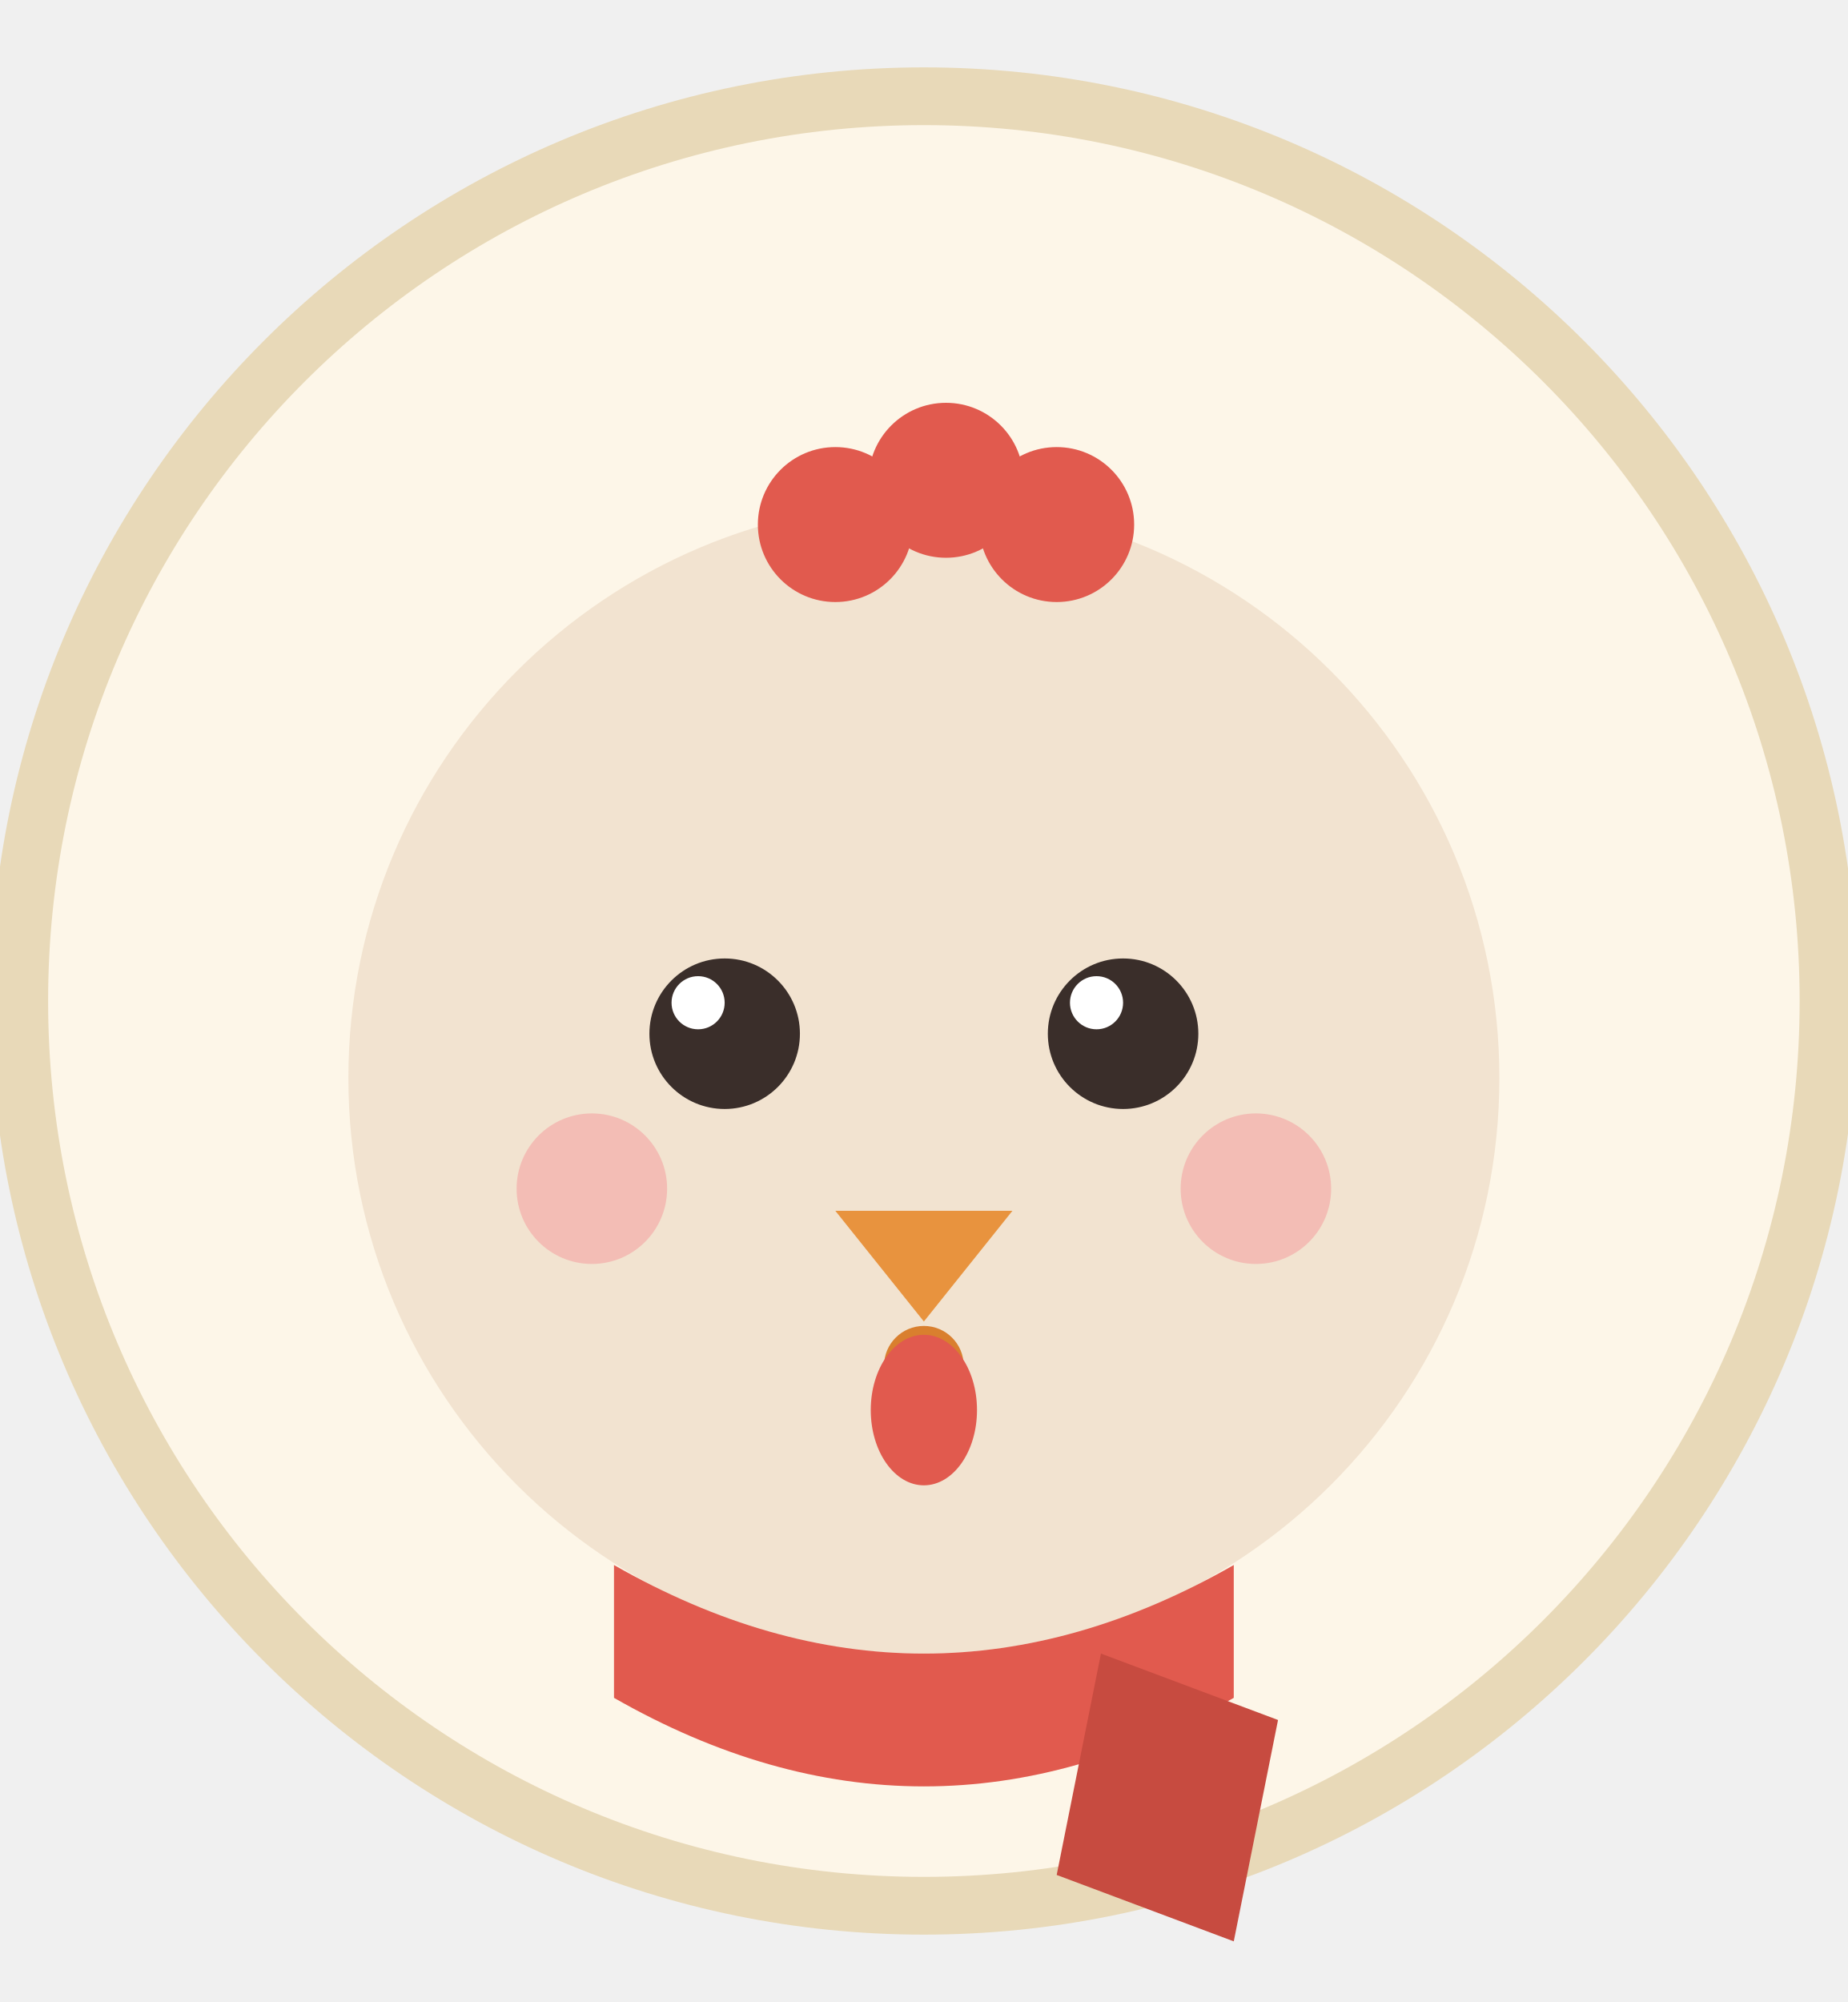
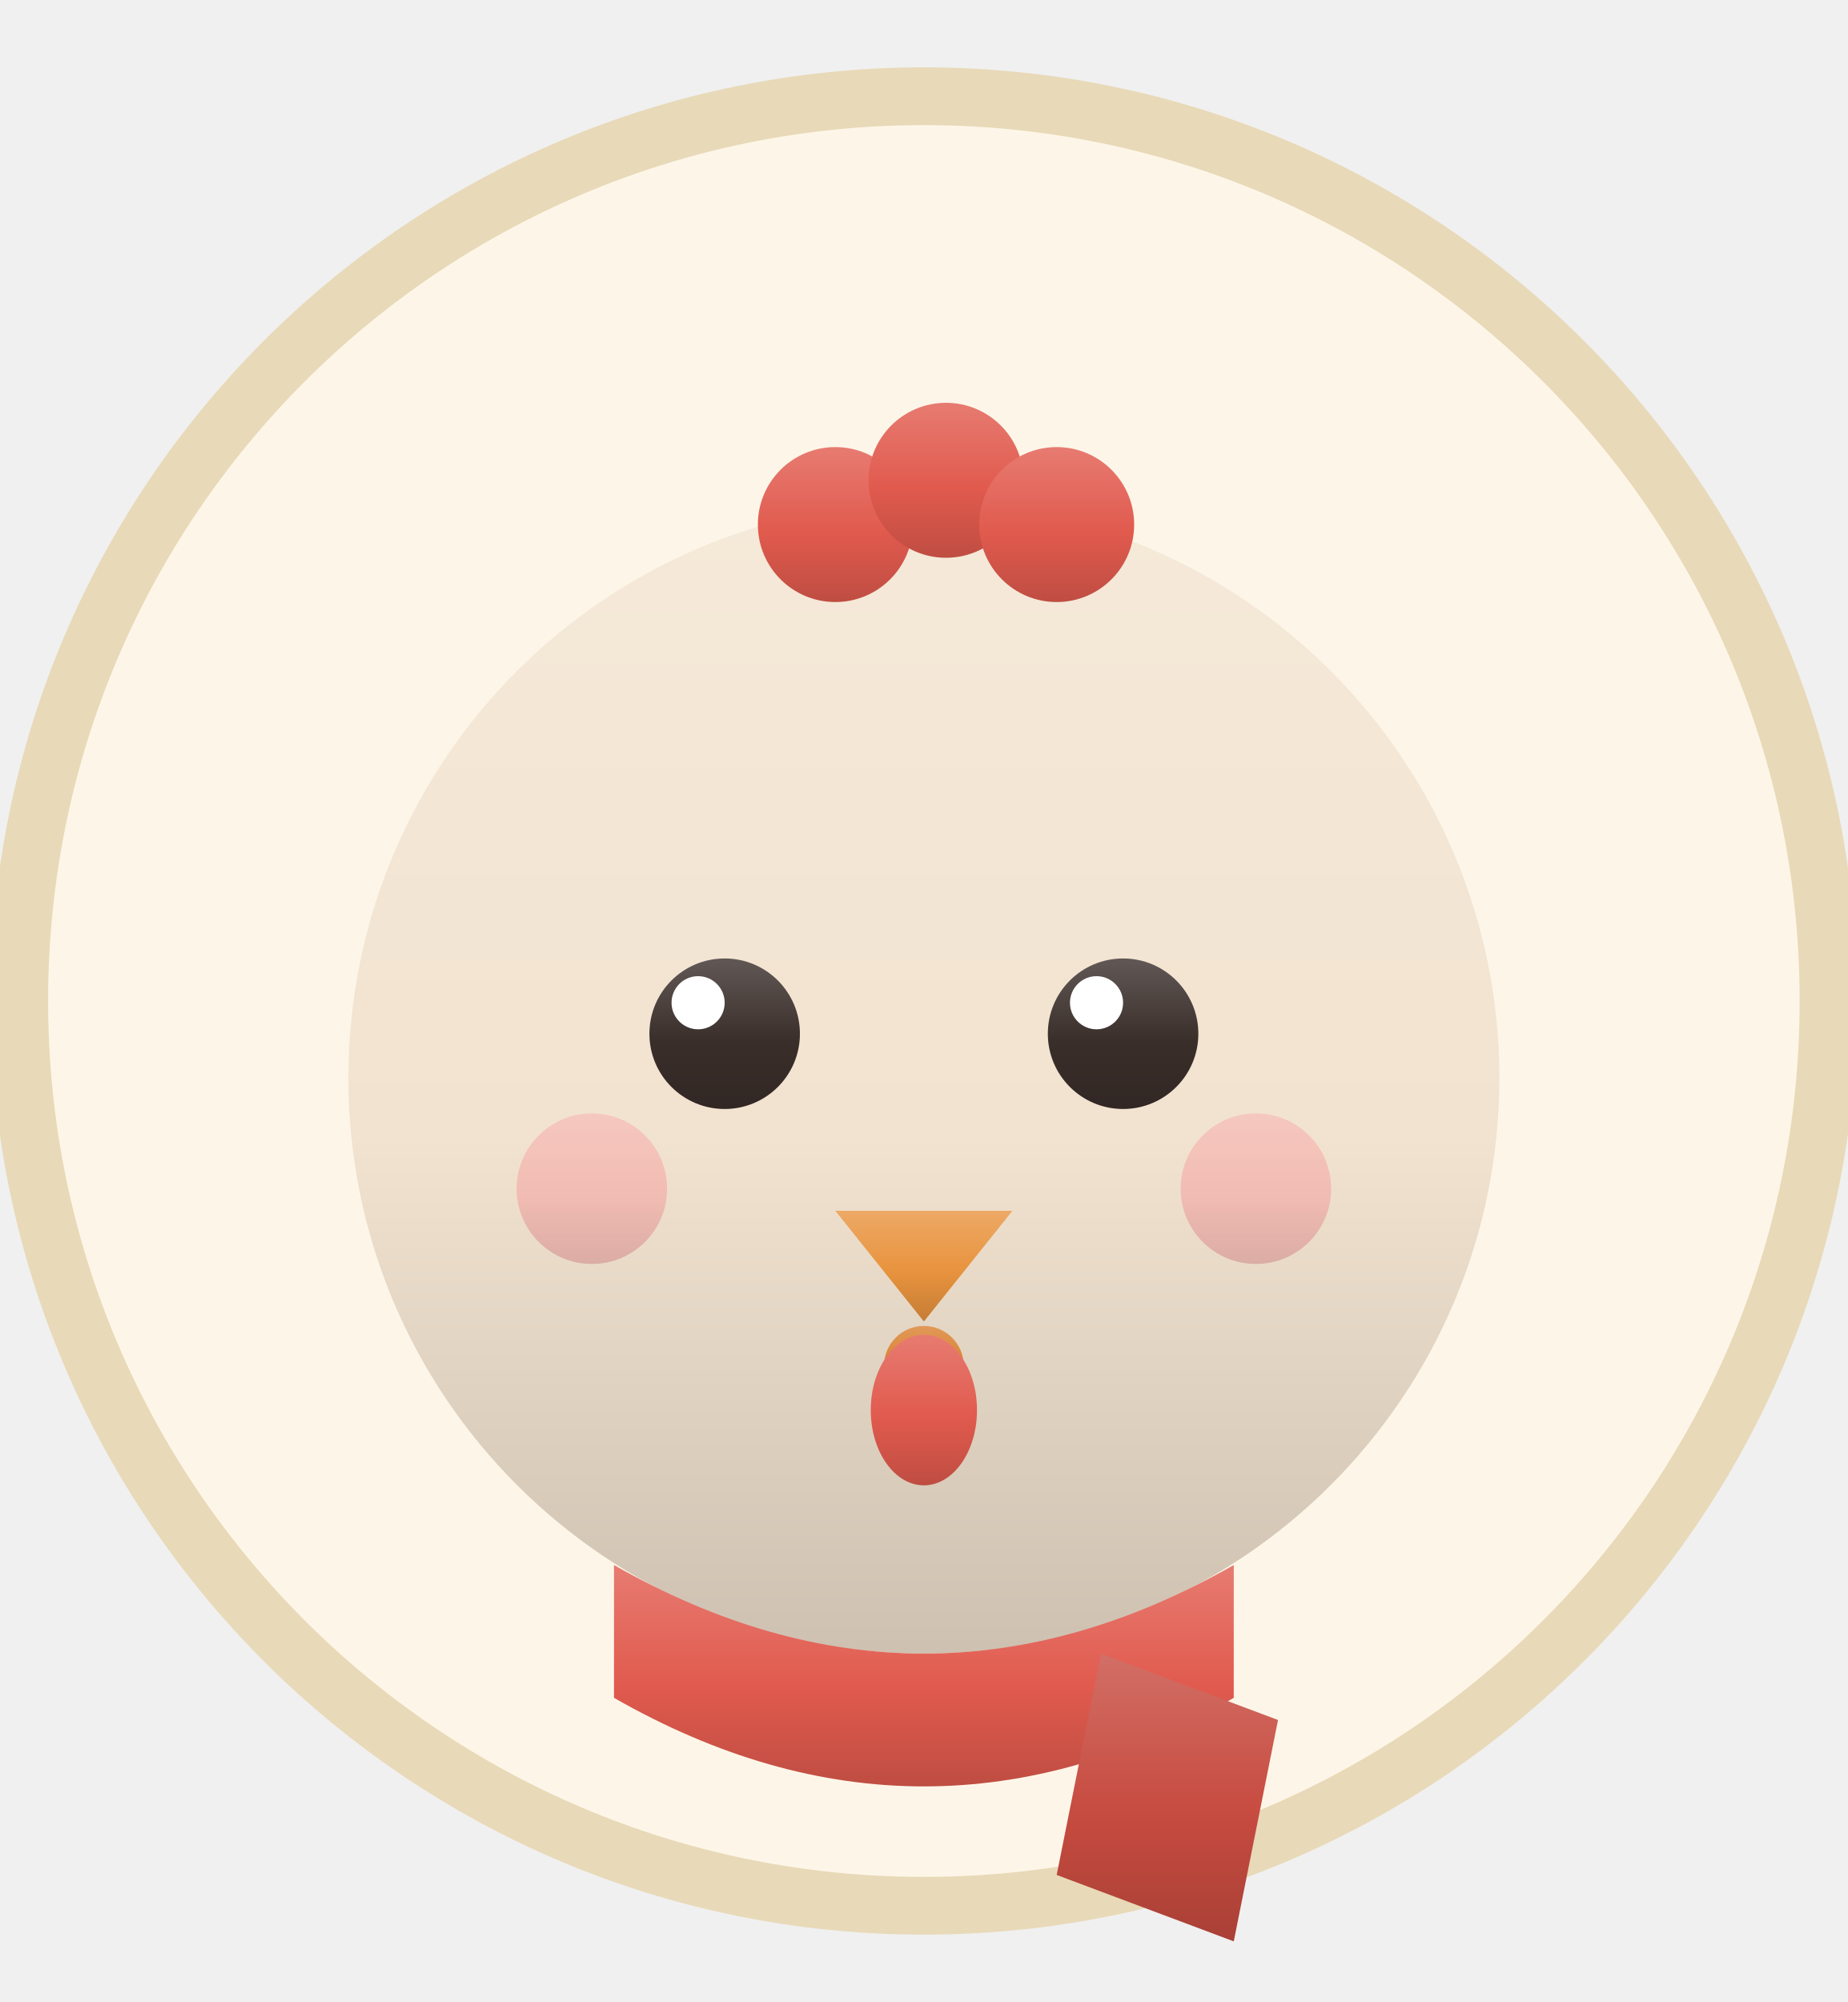
<svg xmlns="http://www.w3.org/2000/svg" viewBox="-48 -52 96 104">
+   <defs>
+     <linearGradient id="gF2E3D0" x1="0" y1="0" x2="0" y2="1">
+       <stop offset="0" stop-color="#f5e9d9" />
+       <stop offset="0.55" stop-color="#F2E3D0" />
+       <stop offset="1" stop-color="#cec1b1" />
+     </linearGradient>
+     <linearGradient id="gE15A4E" x1="0" y1="0" x2="0" y2="1">
+       <stop offset="0" stop-color="#e77b71" />
+       <stop offset="0.55" stop-color="#E15A4E" />
+       <stop offset="1" stop-color="#bf4d42" />
+     </linearGradient>
+     <linearGradient id="g3A2E2A" x1="0" y1="0" x2="0" y2="1">
+       <stop offset="0" stop-color="#615855" />
+       <stop offset="0.55" stop-color="#3A2E2A" />
+       <stop offset="1" stop-color="#312724" />
+     </linearGradient>
+     <linearGradient id="gF49E9E" x1="0" y1="0" x2="0" y2="1">
+       <stop offset="0" stop-color="#f6b1b1" />
+       <stop offset="0.55" stop-color="#F49E9E" />
+       <stop offset="1" stop-color="#cf8686" />
+     </linearGradient>
+     <linearGradient id="gE8933E" x1="0" y1="0" x2="0" y2="1">
+       <stop offset="0" stop-color="#eda965" />
+       <stop offset="0.55" stop-color="#E8933E" />
+       <stop offset="1" stop-color="#c57d35" />
+     </linearGradient>
+     <linearGradient id="gD97F2E" x1="0" y1="0" x2="0" y2="1">
+       <stop offset="0" stop-color="#e19958" />
+       <stop offset="0.55" stop-color="#D97F2E" />
+       <stop offset="1" stop-color="#b86c27" />
+     </linearGradient>
+     <linearGradient id="gC74B40" x1="0" y1="0" x2="0" y2="1">
+       <stop offset="0" stop-color="#d26f66" />
+       <stop offset="0.55" stop-color="#C74B40" />
+       <stop offset="1" stop-color="#a94036" />
+     </linearGradient>
+     <filter id="fwash" x="-8%" y="-8%" width="116%" height="116%">
+       <feGaussianBlur stdDeviation="5" />
+     </filter>
+   </defs>
  <circle cx="0" cy="0" r="47" fill="#FDF6E8" stroke="#E8D9B8" stroke-width="3" />
  <g transform="translate(0,4) scale(1.15,1.15)">
-     <circle cx="0" cy="0" r="26" fill="#F2E3D0" />
-     <circle cx="-4" cy="-25" r="3.5" fill="#E15A4E" />
-     <circle cx="1" cy="-27" r="3.5" fill="#E15A4E" />
-     <circle cx="6" cy="-25" r="3.5" fill="#E15A4E" />
-     <circle cx="-9" cy="-2" r="3.4" fill="#3A2E2A" />
-     <circle cx="9" cy="-2" r="3.4" fill="#3A2E2A" />
+     <circle cx="0" cy="0" r="26" fill="url(#gF2E3D0)" />
+     <circle cx="-4" cy="-25" r="3.5" fill="url(#gE15A4E)" />
+     <circle cx="1" cy="-27" r="3.5" fill="url(#gE15A4E)" />
+     <circle cx="6" cy="-25" r="3.5" fill="url(#gE15A4E)" />
+     <circle cx="-9" cy="-2" r="3.4" fill="url(#g3A2E2A)" />
+     <circle cx="9" cy="-2" r="3.4" fill="url(#g3A2E2A)" />
    <circle cx="-10.2" cy="-3.4" r="1.2" fill="#fff" />
    <circle cx="7.8" cy="-3.4" r="1.2" fill="#fff" />
-     <circle cx="-15" cy="5" r="3.4" fill="#F49E9E" opacity="0.55" />
-     <circle cx="15" cy="5" r="3.4" fill="#F49E9E" opacity="0.55" />
-     <path d="M-4,6 L4,6 L0,11 Z" fill="#E8933E" />
-     <circle cx="0" cy="13" r="1.8" fill="#D97F2E" />
-     <ellipse cx="0" cy="15" rx="2.4" ry="3.4" fill="#E15A4E" />
-     <path d="M-14,22 q14,8 28,0 l0,6 q-14,8 -28,0 z" fill="#E15A4E" />
-     <path d="M8,26 l8,3 l-2,10 l-8,-3 z" fill="#C74B40" />
+     <circle cx="-15" cy="5" r="3.4" fill="url(#gF49E9E)" opacity="0.55" />
+     <circle cx="15" cy="5" r="3.4" fill="url(#gF49E9E)" opacity="0.55" />
+     <path d="M-4,6 L4,6 L0,11 Z" fill="url(#gE8933E)" />
+     <circle cx="0" cy="13" r="1.8" fill="url(#gD97F2E)" />
+     <ellipse cx="0" cy="15" rx="2.4" ry="3.4" fill="url(#gE15A4E)" />
+     <path d="M-14,22 q14,8 28,0 l0,6 q-14,8 -28,0 z" fill="url(#gE15A4E)" />
+     <path d="M8,26 l8,3 l-2,10 l-8,-3 z" fill="url(#gC74B40)" />
  </g>
</svg>
